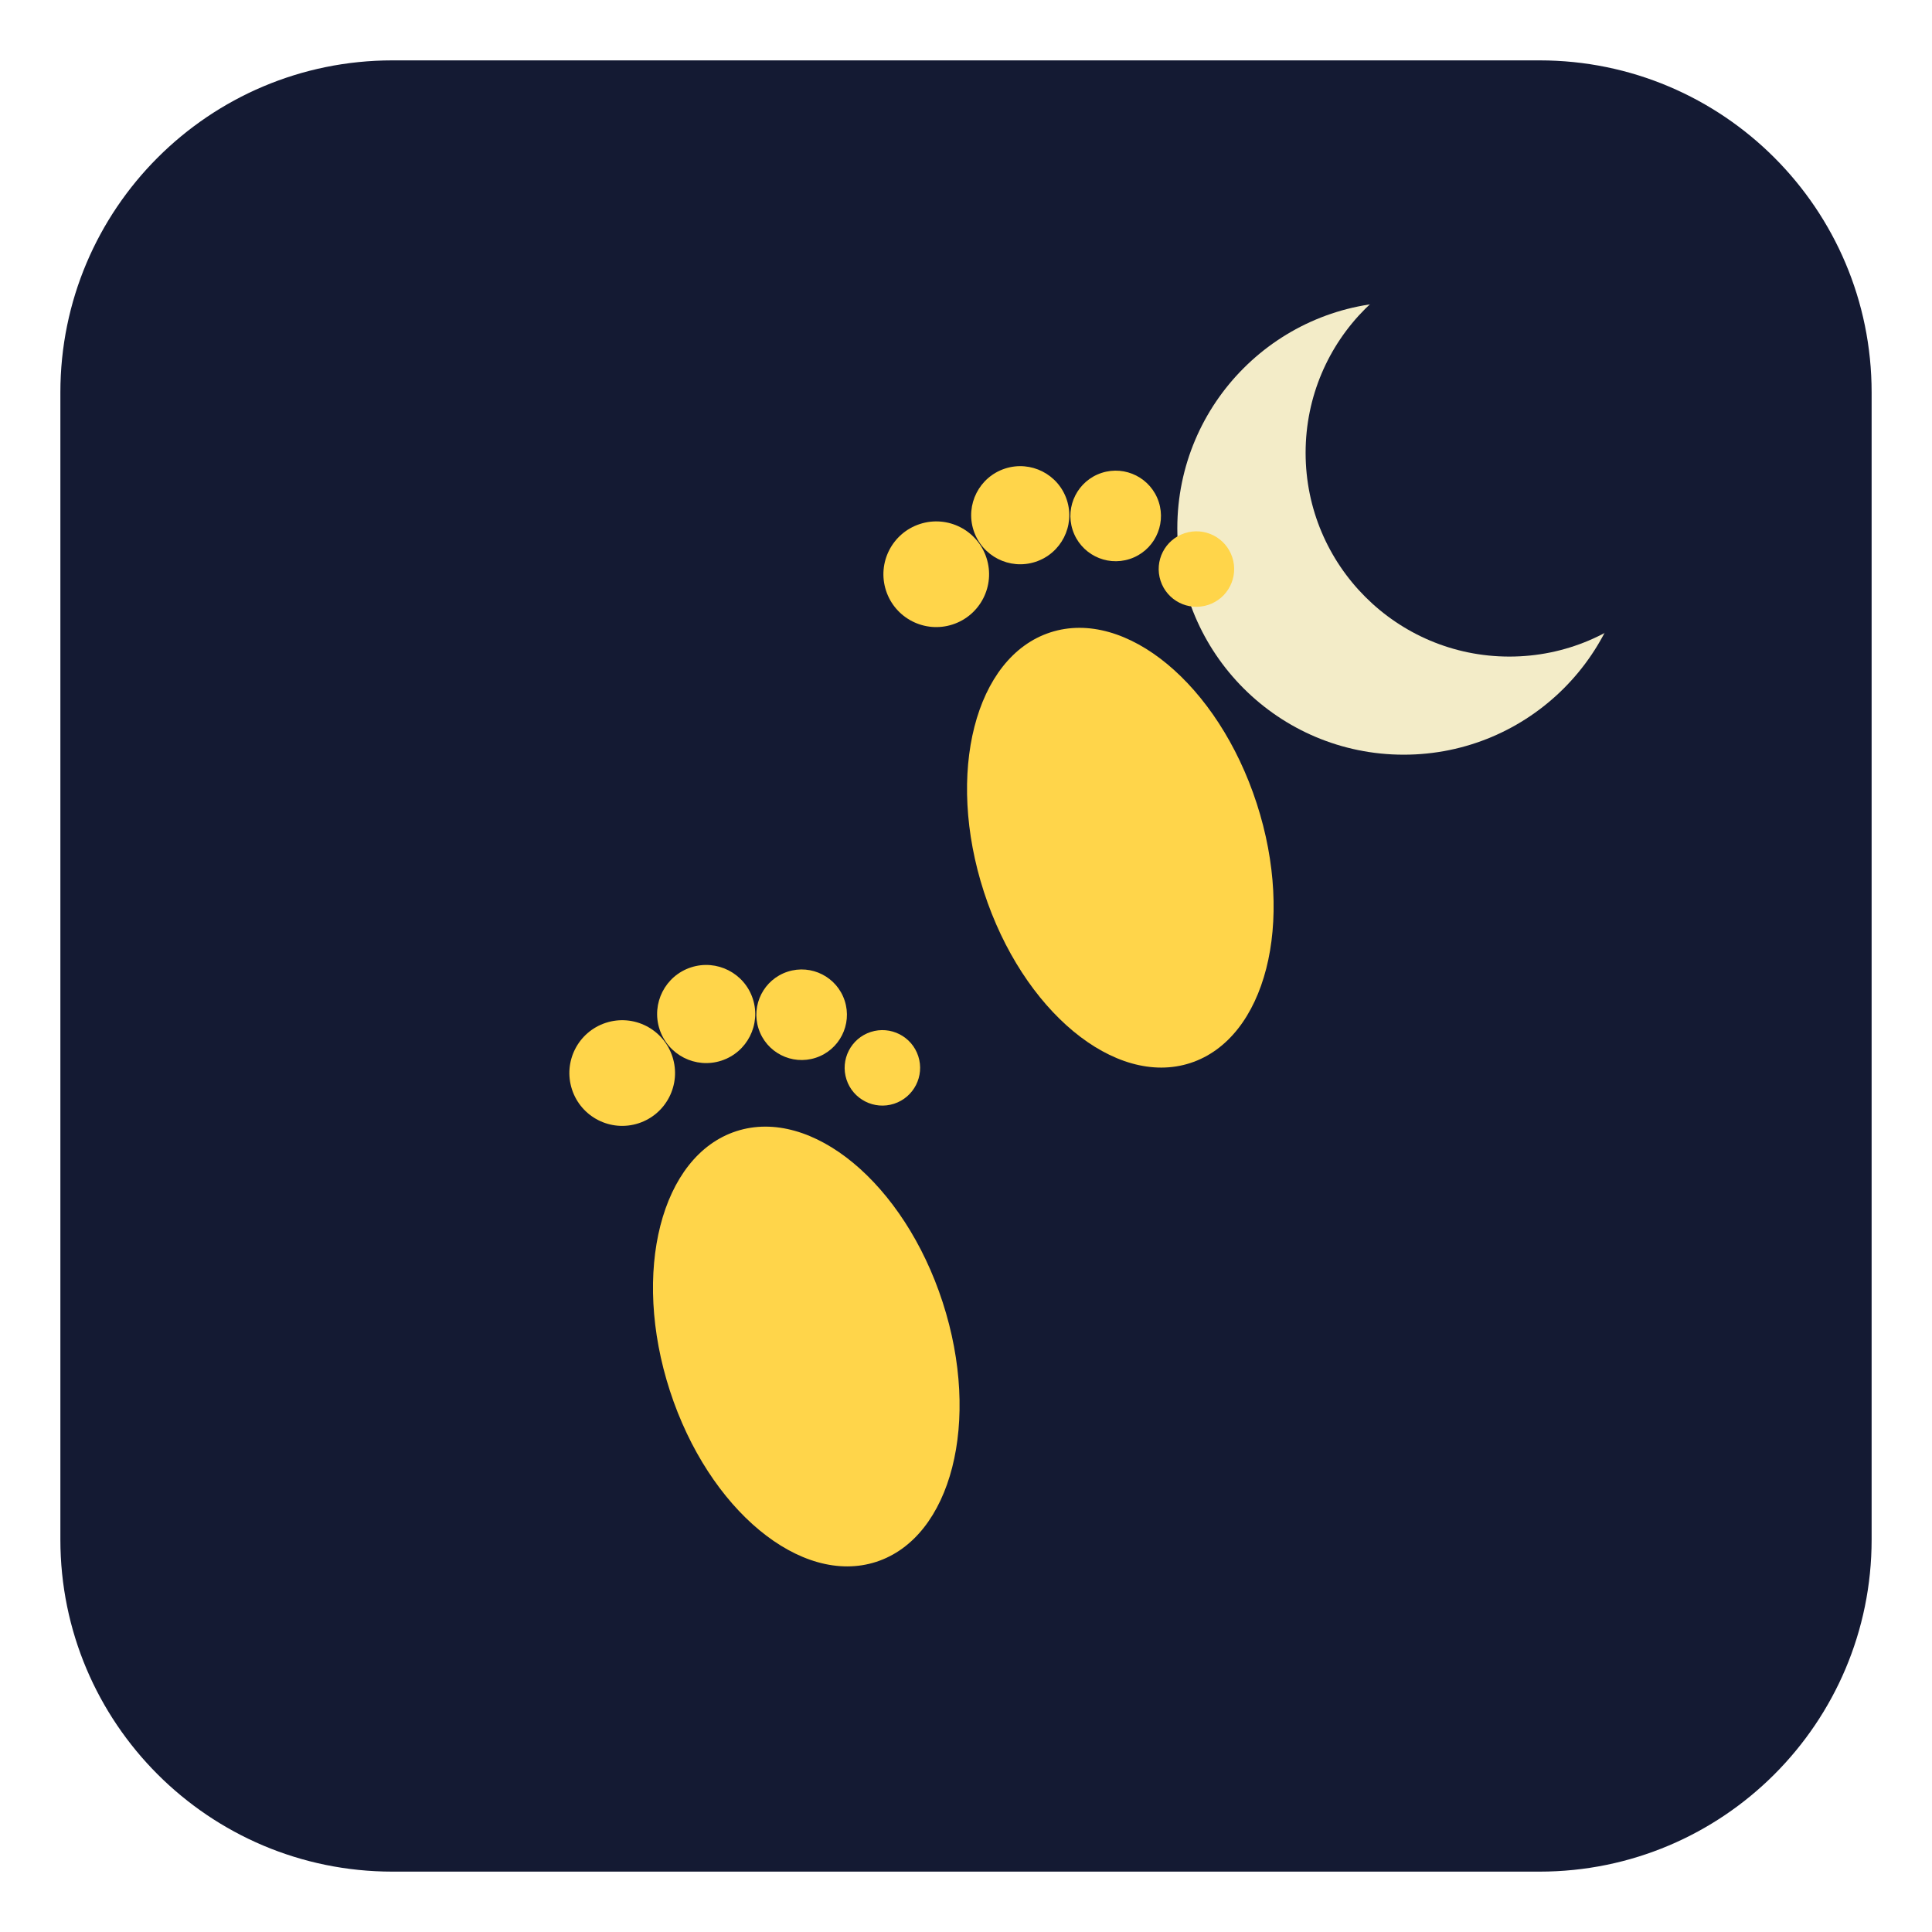
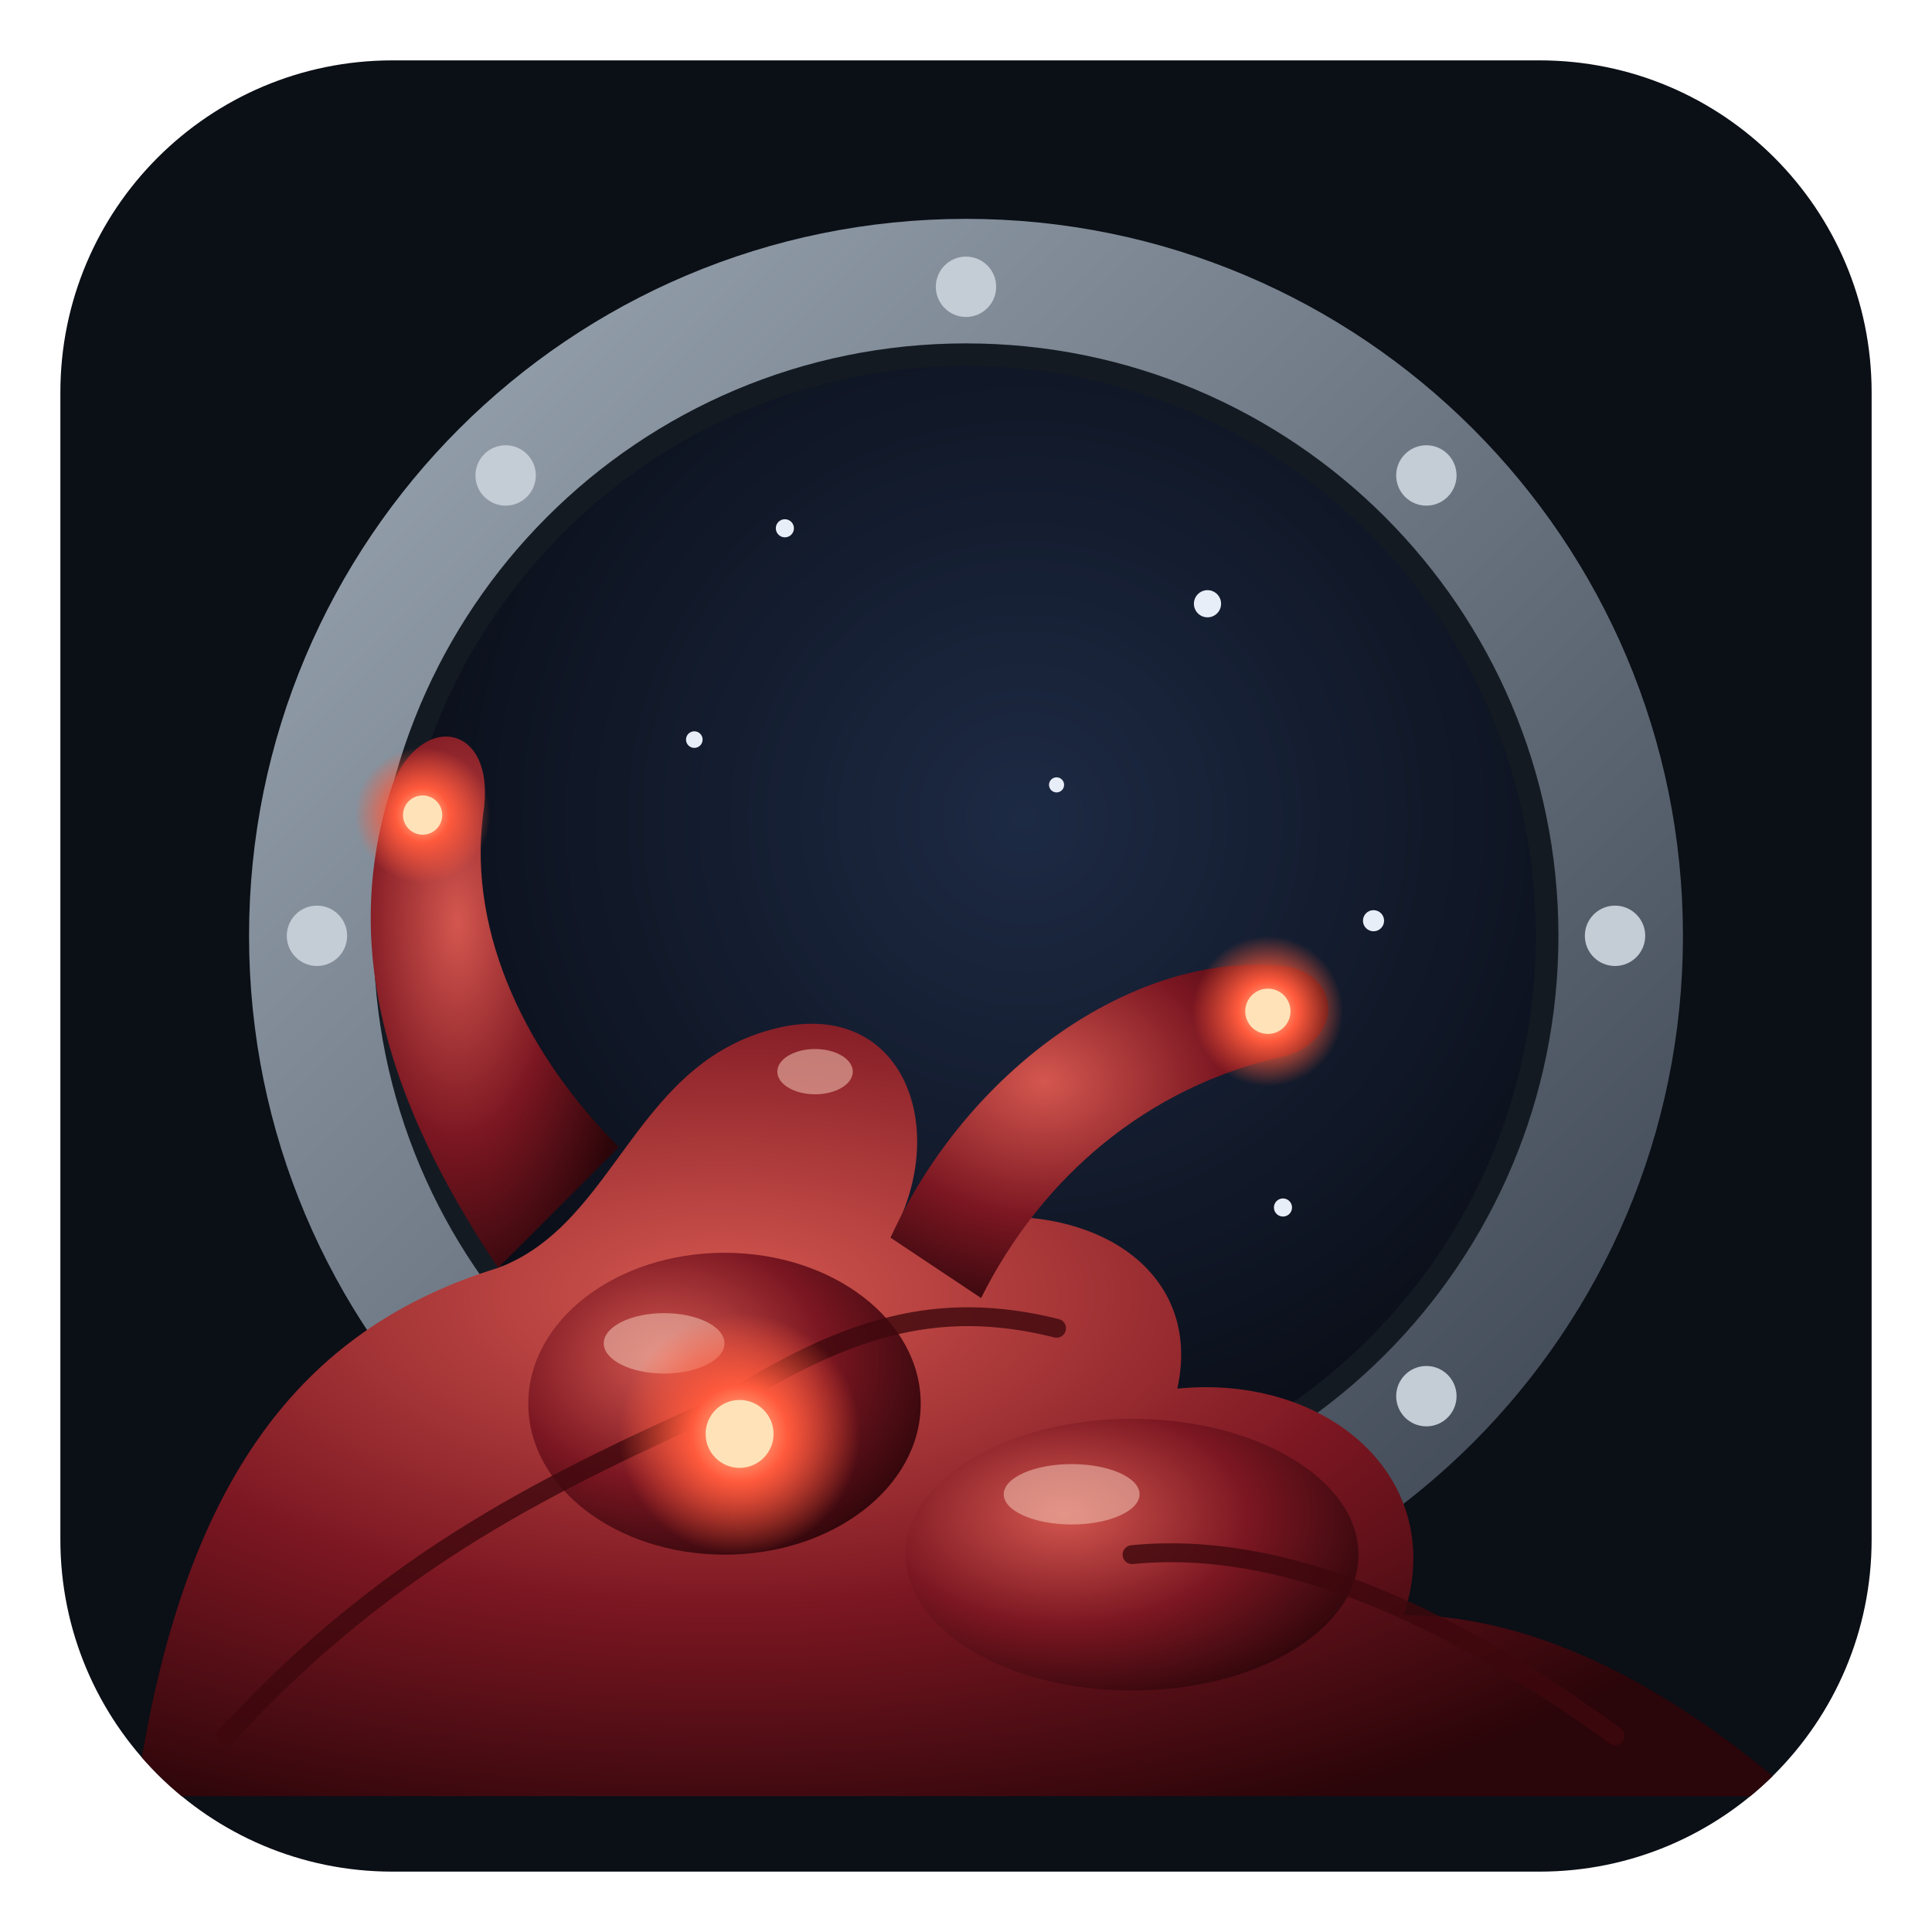
<svg xmlns="http://www.w3.org/2000/svg" width="256" height="256" viewBox="0 0 256 256">
-   <rect x="8" y="8" width="240" height="240" rx="44" fill="#141a33" />
-   <circle cx="186" cy="70" r="30" fill="#f3ecc8" />
-   <circle cx="200" cy="60" r="27" fill="#141a33" />
-   <g fill="#ffd54a" transform="rotate(-18 128 140)">
-     <ellipse cx="96" cy="170" rx="19" ry="30" />
-     <circle cx="84" cy="128" r="7" />
-     <circle cx="97" cy="124" r="6.5" />
-     <circle cx="109" cy="128" r="6" />
-     <circle cx="117" cy="138" r="5" />
-     <ellipse cx="156" cy="120" rx="19" ry="30" />
-     <circle cx="144" cy="78" r="7" />
-     <circle cx="157" cy="74" r="6.5" />
-     <circle cx="169" cy="78" r="6" />
-     <circle cx="177" cy="88" r="5" />
+   <defs>
+     <radialGradient id="space" cx="0.55" cy="0.4" r="0.7">
+       <stop offset="0" stop-color="#1d2a44" />
+       <stop offset="1" stop-color="#05070d" />
+     </radialGradient>
+     <radialGradient id="flesh" cx="0.35" cy="0.35" r="0.75">
+       <stop offset="0" stop-color="#d4574f" />
+       <stop offset="0.55" stop-color="#7a1621" />
+       <stop offset="1" stop-color="#2a0509" />
+     </radialGradient>
+     <radialGradient id="glow" cx="0.5" cy="0.5" r="0.5">
+       <stop offset="0" stop-color="#ffd0a0" />
+       <stop offset="0.4" stop-color="#ff5a3c" />
+       <stop offset="1" stop-color="#ff5a3c" stop-opacity="0" />
+     </radialGradient>
+     <linearGradient id="metal" x1="0" y1="0" x2="1" y2="1">
+       <stop offset="0" stop-color="#9aa6b2" />
+       <stop offset="1" stop-color="#3b4450" />
+     </linearGradient>
+     <clipPath id="port">
+       <circle cx="128" cy="124" r="78" />
+     </clipPath>
+     <clipPath id="tile">
+       <rect x="8" y="8" width="240" height="240" rx="44" />
+     </clipPath>
+   </defs>
+   <rect x="8" y="8" width="240" height="240" rx="44" fill="#0b0f16" />
+   <circle cx="128" cy="124" r="78" fill="url(#space)" />
+   <g fill="#e8eef8" clip-path="url(#port)">
+     <circle cx="160" cy="80" r="1.8" />
+     <circle cx="104" cy="70" r="1.2" />
+     <circle cx="182" cy="122" r="1.4" />
+     <circle cx="140" cy="104" r="1" />
+     <circle cx="92" cy="98" r="1.1" />
+     <circle cx="170" cy="160" r="1.2" />
  </g>
+   <circle cx="128" cy="124" r="86" fill="none" stroke="url(#metal)" stroke-width="18" />
+   <circle cx="128" cy="124" r="77" fill="none" stroke="#141a22" stroke-width="3" />
+   <g fill="#c4ccd6">
+     <circle cx="128" cy="38" r="4" />
+     <circle cx="214" cy="124" r="4" />
+     <circle cx="128" cy="210" r="4" />
+     <circle cx="42" cy="124" r="4" />
+     <circle cx="189" cy="63" r="4" />
+     <circle cx="67" cy="63" r="4" />
+     <circle cx="189" cy="185" r="4" />
+     <circle cx="67" cy="185" r="4" />
+   </g>
+   <g clip-path="url(#tile)">
+     <g fill="url(#flesh)">
+       <path d="M18 238 C 24 196 40 176 66 168 C 82 162 84 140 104 136 C 120 133 126 150 118 164 C 140 156 160 166 156 184 C 176 182 192 196 186 214 C 204 214 222 224 238 238 Z" />
+       <path d="M66 168 C 54 150 44 128 52 104 C 56 94 66 96 64 108 C 62 124 70 140 82 152 Z" />
+       <path d="M118 164 C 128 142 150 126 170 128 C 178 129 178 138 170 140 C 152 144 138 156 130 172 Z" />
+       <ellipse cx="96" cy="186" rx="26" ry="20" />
+       <ellipse cx="150" cy="206" rx="30" ry="18" />
+     </g>
+     <g fill="none" stroke="#3d070d" stroke-width="2.5" stroke-linecap="round" opacity="0.8">
+       <path d="M30 230 C 52 206 74 196 96 186" />
+       <path d="M96 186 C 112 176 124 172 140 176" />
+       <path d="M150 206 C 170 204 192 214 214 230" />
+     </g>
+     <g fill="#f2c4b4" opacity="0.55">
+       <ellipse cx="88" cy="178" rx="8" ry="4" />
+       <ellipse cx="142" cy="198" rx="9" ry="4" />
+       <ellipse cx="108" cy="142" rx="5" ry="3" />
+     </g>
+   </g>
+   <circle cx="98" cy="190" r="16" fill="url(#glow)" />
+   <circle cx="168" cy="134" r="10" fill="url(#glow)" />
+   <circle cx="56" cy="108" r="9" fill="url(#glow)" />
+   <circle cx="98" cy="190" r="4.5" fill="#ffe2b8" />
+   <circle cx="168" cy="134" r="3" fill="#ffe2b8" />
+   <circle cx="56" cy="108" r="2.6" fill="#ffe2b8" />
</svg>
